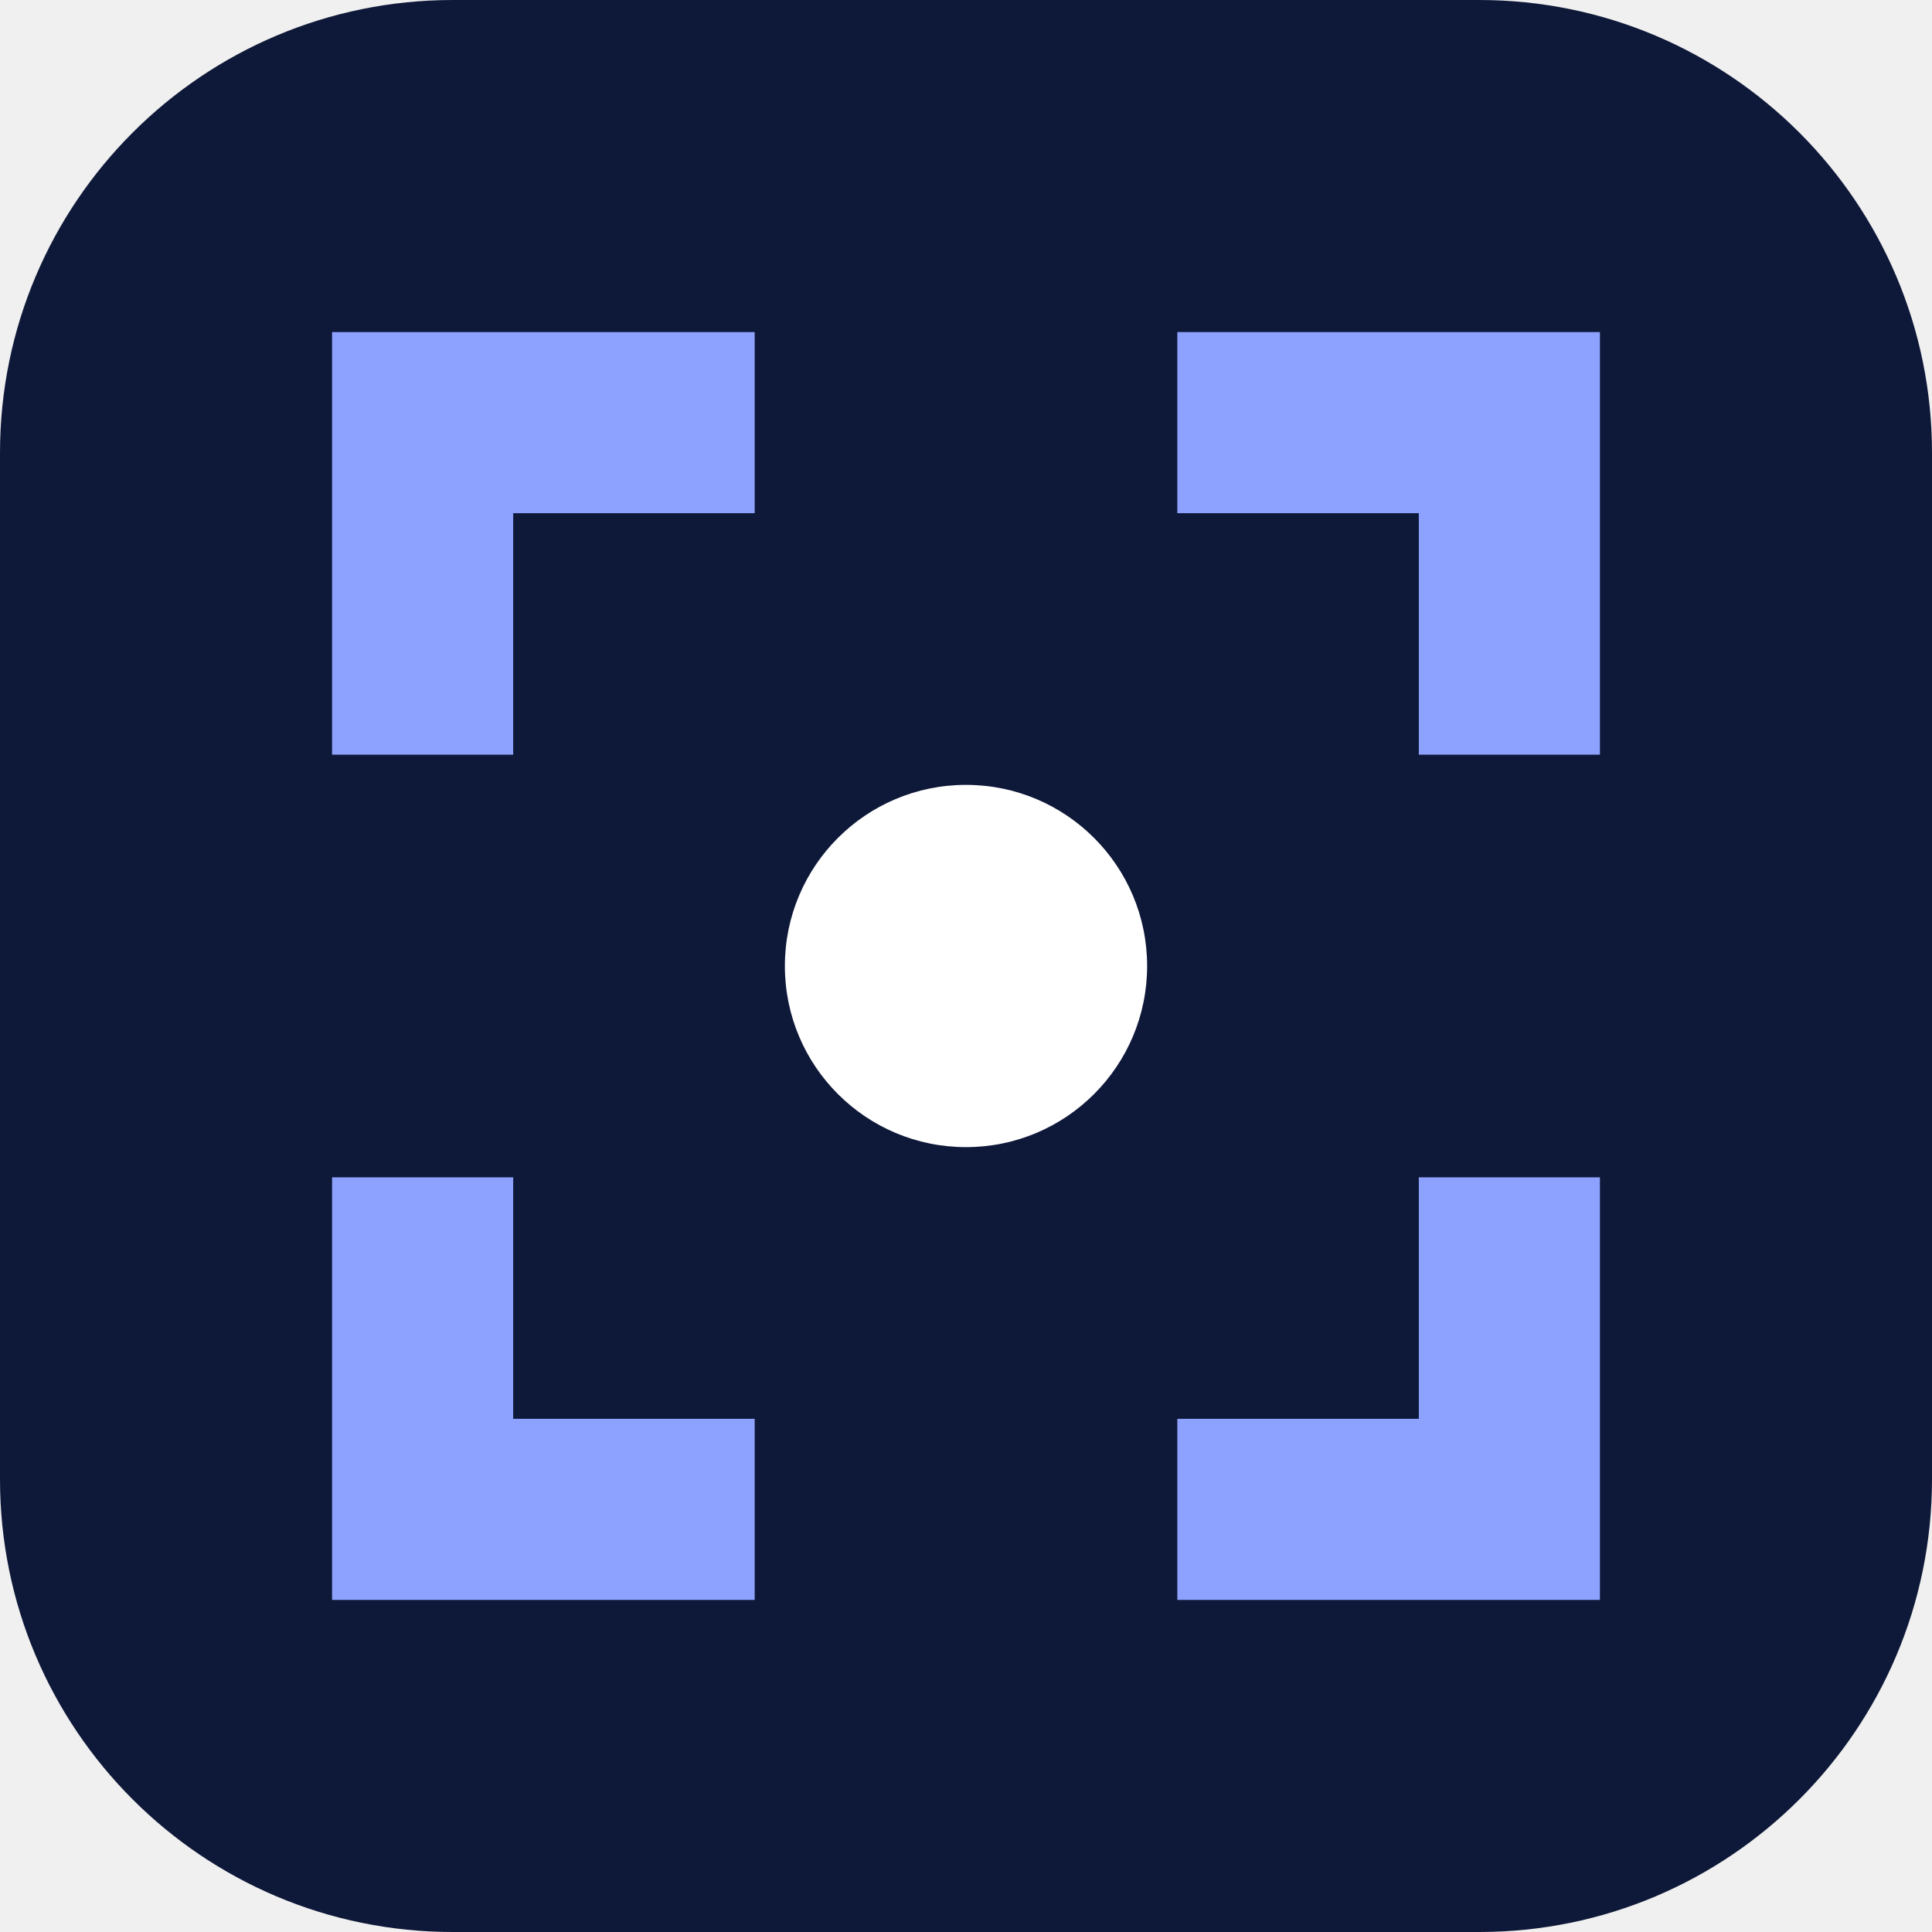
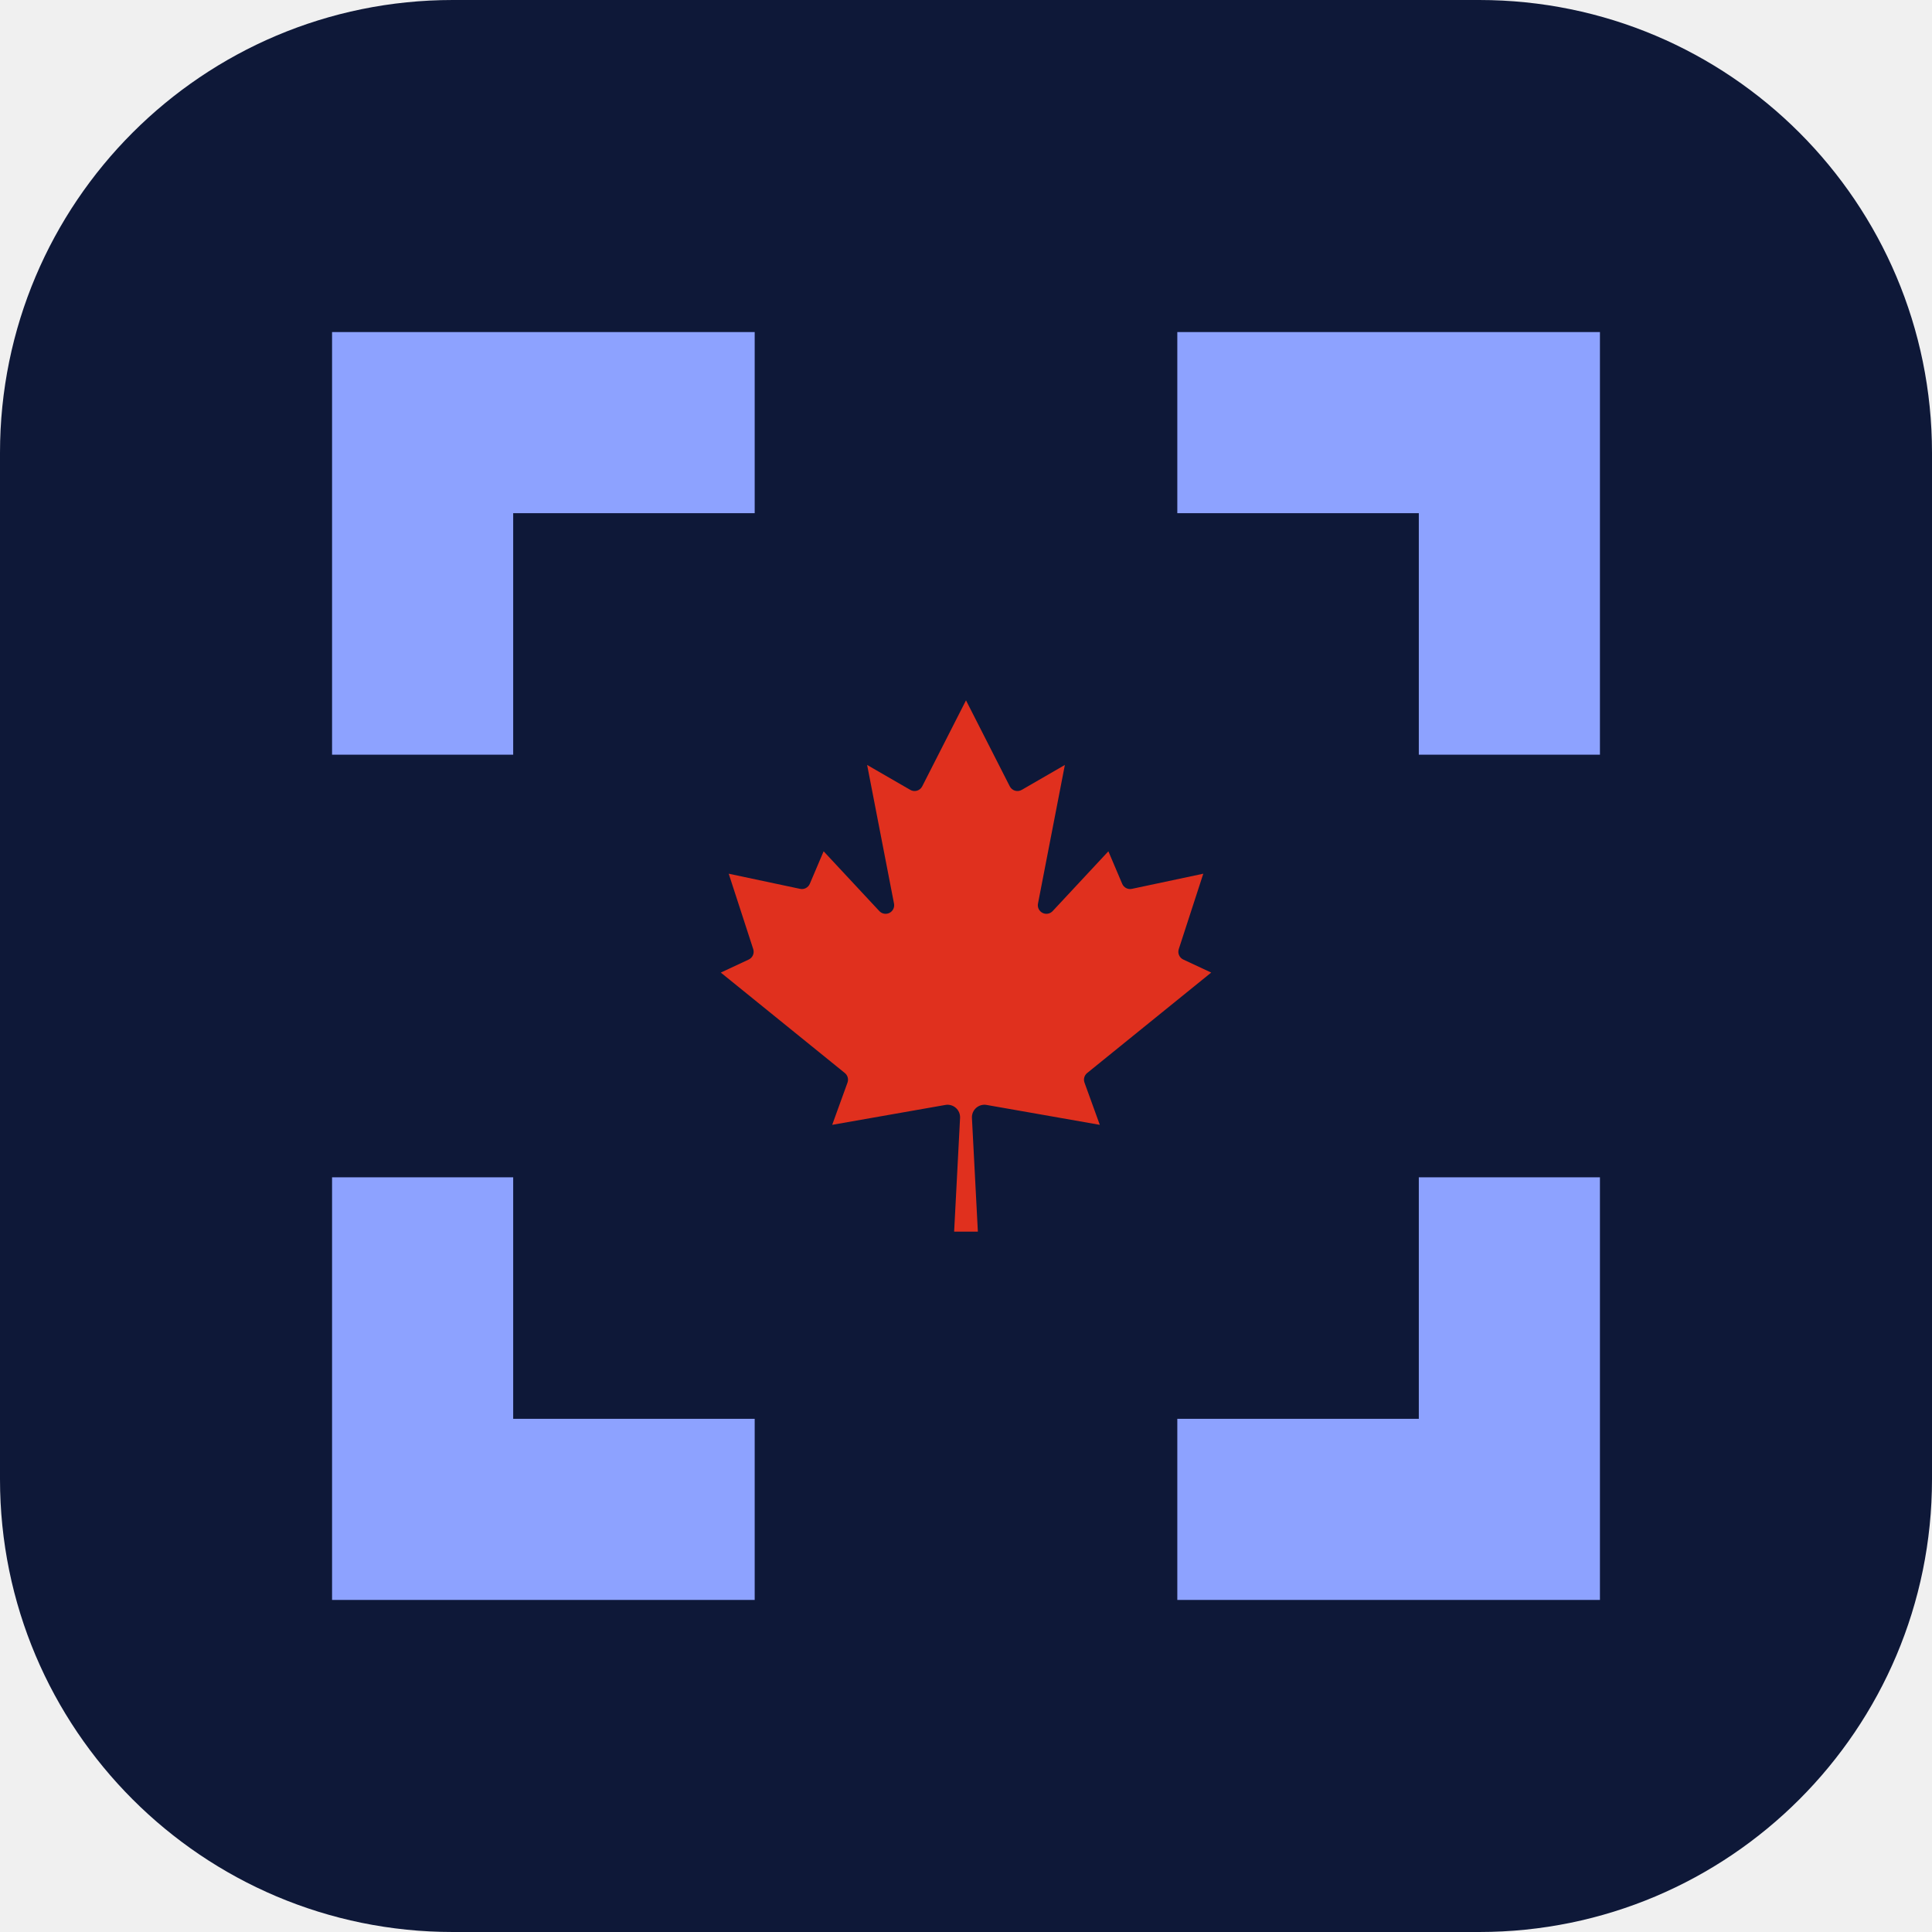
<svg xmlns="http://www.w3.org/2000/svg" viewBox="0 0 64 64" width="64" height="64" role="img" aria-label="icns">
  <rect width="64" height="64" rx="15" fill="#0e1838" />
  <path d="M14 25V14h11M39 14h11v11M50 39v11H39M25 50H14V39" fill="none" stroke="#8da2ff" stroke-width="6" />
-   <circle cx="32" cy="32" r="6" fill="#ffffff" />
+   <path transform="translate(32 31.934) scale(0.004367)" d="m-90 2030 45-863a95 95 0 0 0-111-98l-859 151 116-320a65 65 0 0 0-20-73l-941-762 212-99a65 65 0 0 0 34-79l-186-572 542 115a65 65 0 0 0 73-38l105-247 423 454a65 65 0 0 0 111-57l-204-1052 327 189a65 65 0 0 0 91-27l332-652 332 652a65 65 0 0 0 91 27l327-189-204 1052a65 65 0 0 0 111 57l423-454 105 247a65 65 0 0 0 73 38l542-115-186 572a65 65 0 0 0 34 79l212 99-941 762a65 65 0 0 0-20 73l116 320-859-151a95 95 0 0 0-111 98l45 863z" fill="#e0301e" />
</svg>
